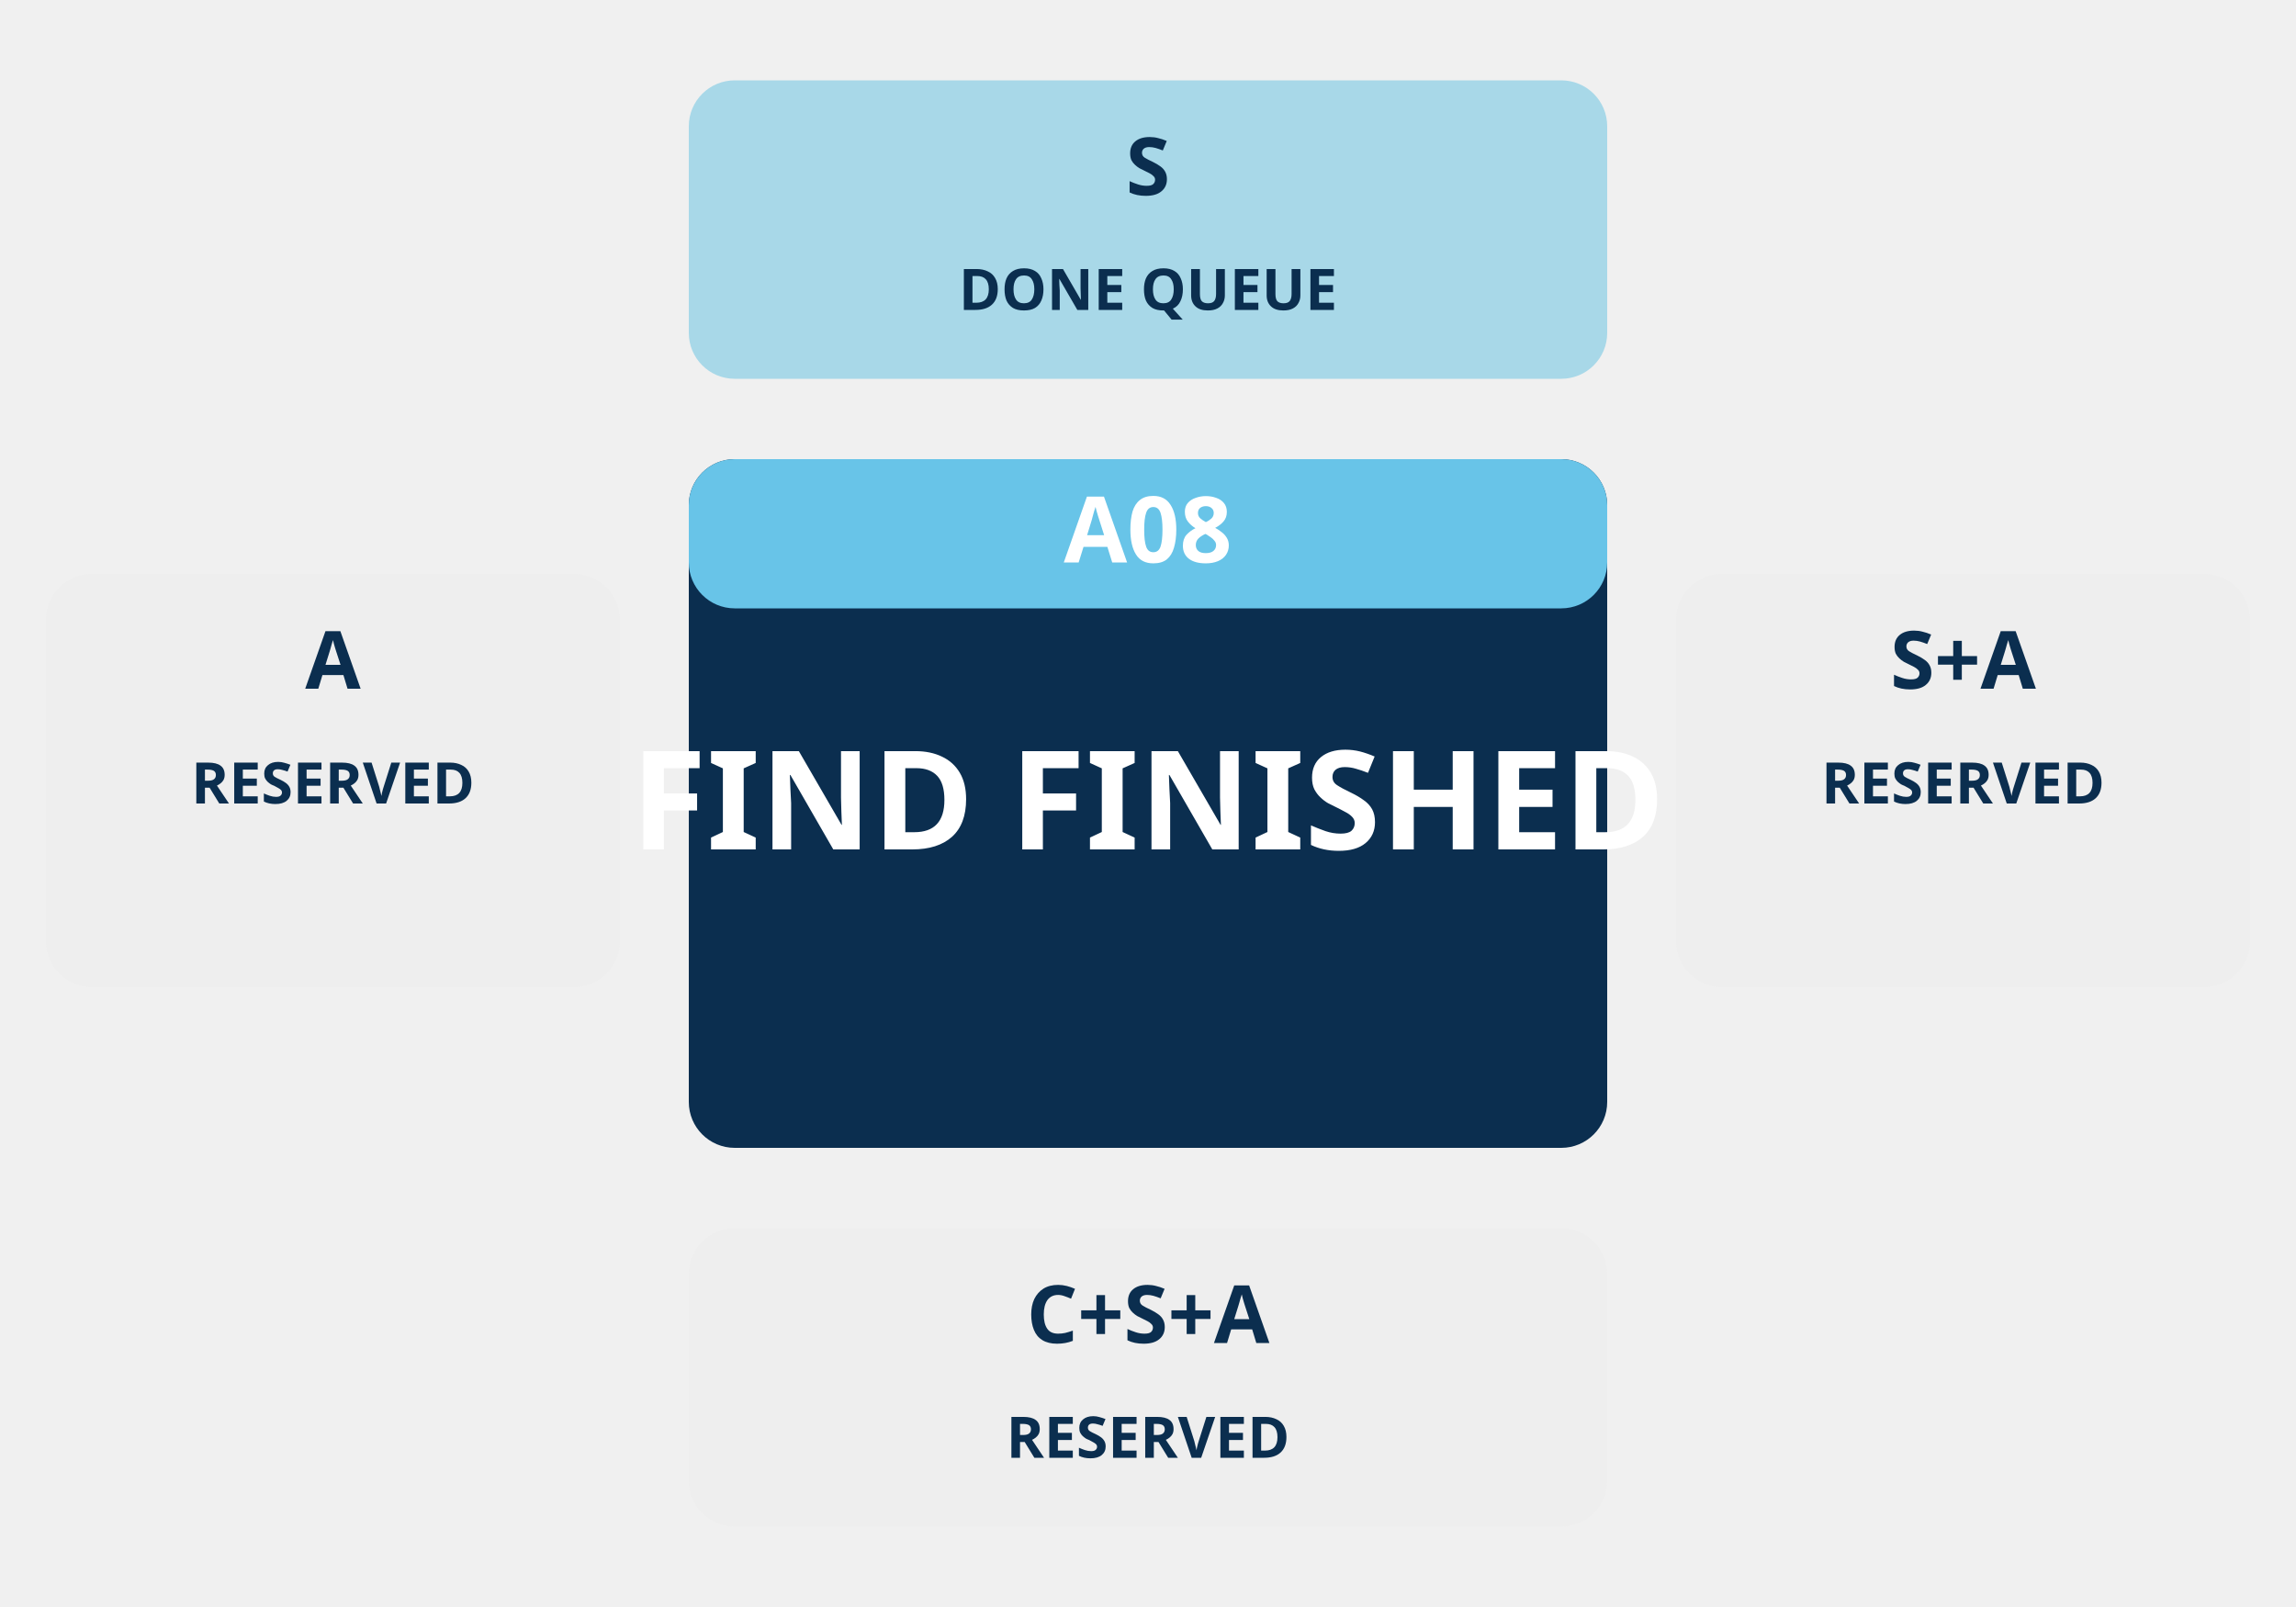
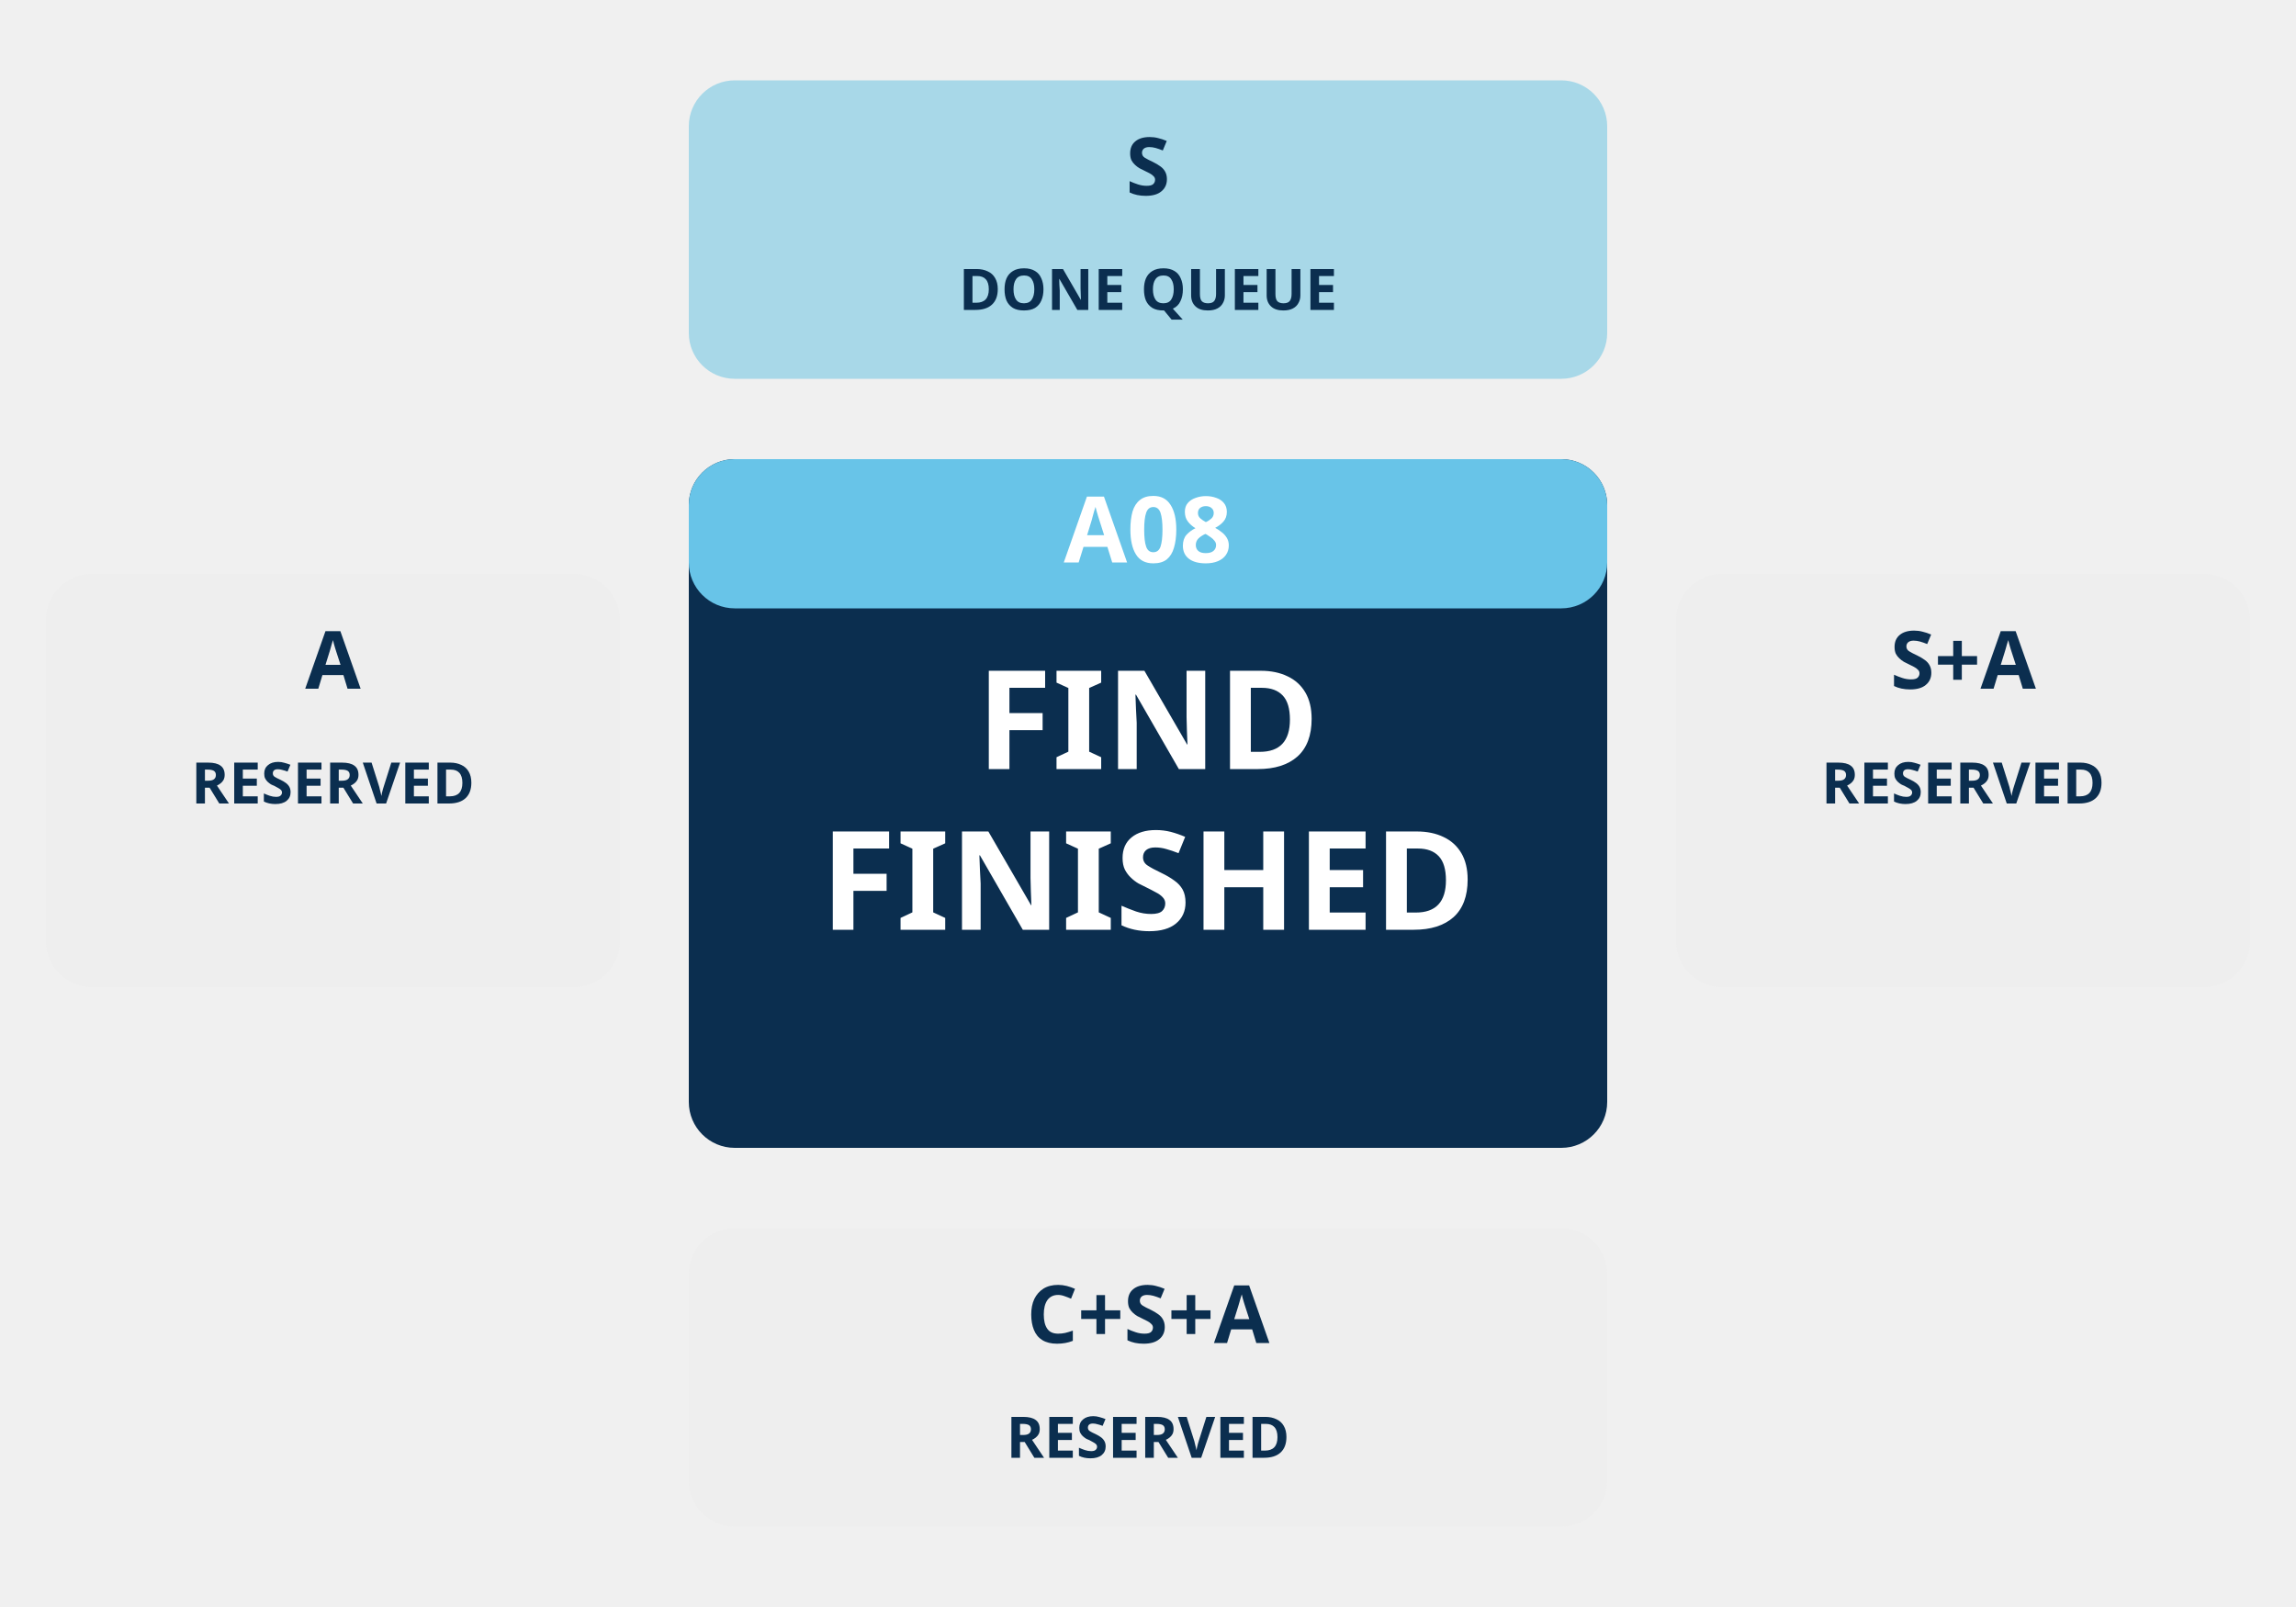
<svg xmlns="http://www.w3.org/2000/svg" width="200" height="140" viewBox="0 0 200 140" role="img" aria-labelledby="title desc">
  <style>.id{font:700 8px sans-serif;fill:#fff}.name{font:700 12px sans-serif;fill:#fff}.mod{font:700 7px sans-serif;fill:#0B2E4F;text-anchor:middle}.action{font:700 5px sans-serif;fill:#0B2E4F;text-anchor:middle}</style>
  <rect x="60" y="40" width="80" height="60" rx="4" fill="#0B2E4F" />
  <rect x="60" y="40" width="80" height="13" rx="4" fill="#68C4E8" />
  <text x="100" y="49" class="id" text-anchor="middle">A08</text>
-   <text x="100" y="74" class="name" text-anchor="middle">FIND FINISHED</text>
+   <text x="100" y="67" class="name" text-anchor="middle">FIND</text>
+   <text x="100" y="81" class="name" text-anchor="middle">FINISHED</text>
  <rect x="60" y="7" width="80" height="26" rx="4" fill="#A8D8E8" />
  <text x="100.0" y="17" class="mod">S</text>
-   <text x="100.0" y="27" class="action">DONE QUEUE</text>
+   <text x="100.0" y="27" class="action" textLength="75" lengthAdjust="spacingAndGlyphs">DONE QUEUE</text>
  <rect x="4" y="50" width="50" height="36" rx="4" fill="#EEEEEE" />
  <text x="29.0" y="60" class="mod">A</text>
-   <text x="29.0" y="70" class="action">RESERVED</text>
+   <text x="29.0" y="70" class="action" textLength="45" lengthAdjust="spacingAndGlyphs">RESERVED</text>
  <rect x="146" y="50" width="50" height="36" rx="4" fill="#EEEEEE" />
  <text x="171.0" y="60" class="mod">S+A</text>
-   <text x="171.0" y="70" class="action">RESERVED</text>
+   <text x="171.0" y="70" class="action" textLength="45" lengthAdjust="spacingAndGlyphs">RESERVED</text>
  <rect x="60" y="107" width="80" height="26" rx="4" fill="#EEEEEE" />
  <text x="100.0" y="117" class="mod">C+S+A</text>
-   <text x="100.0" y="127" class="action">RESERVED</text>
+   <text x="100.0" y="127" class="action" textLength="75" lengthAdjust="spacingAndGlyphs">RESERVED</text>
</svg>
